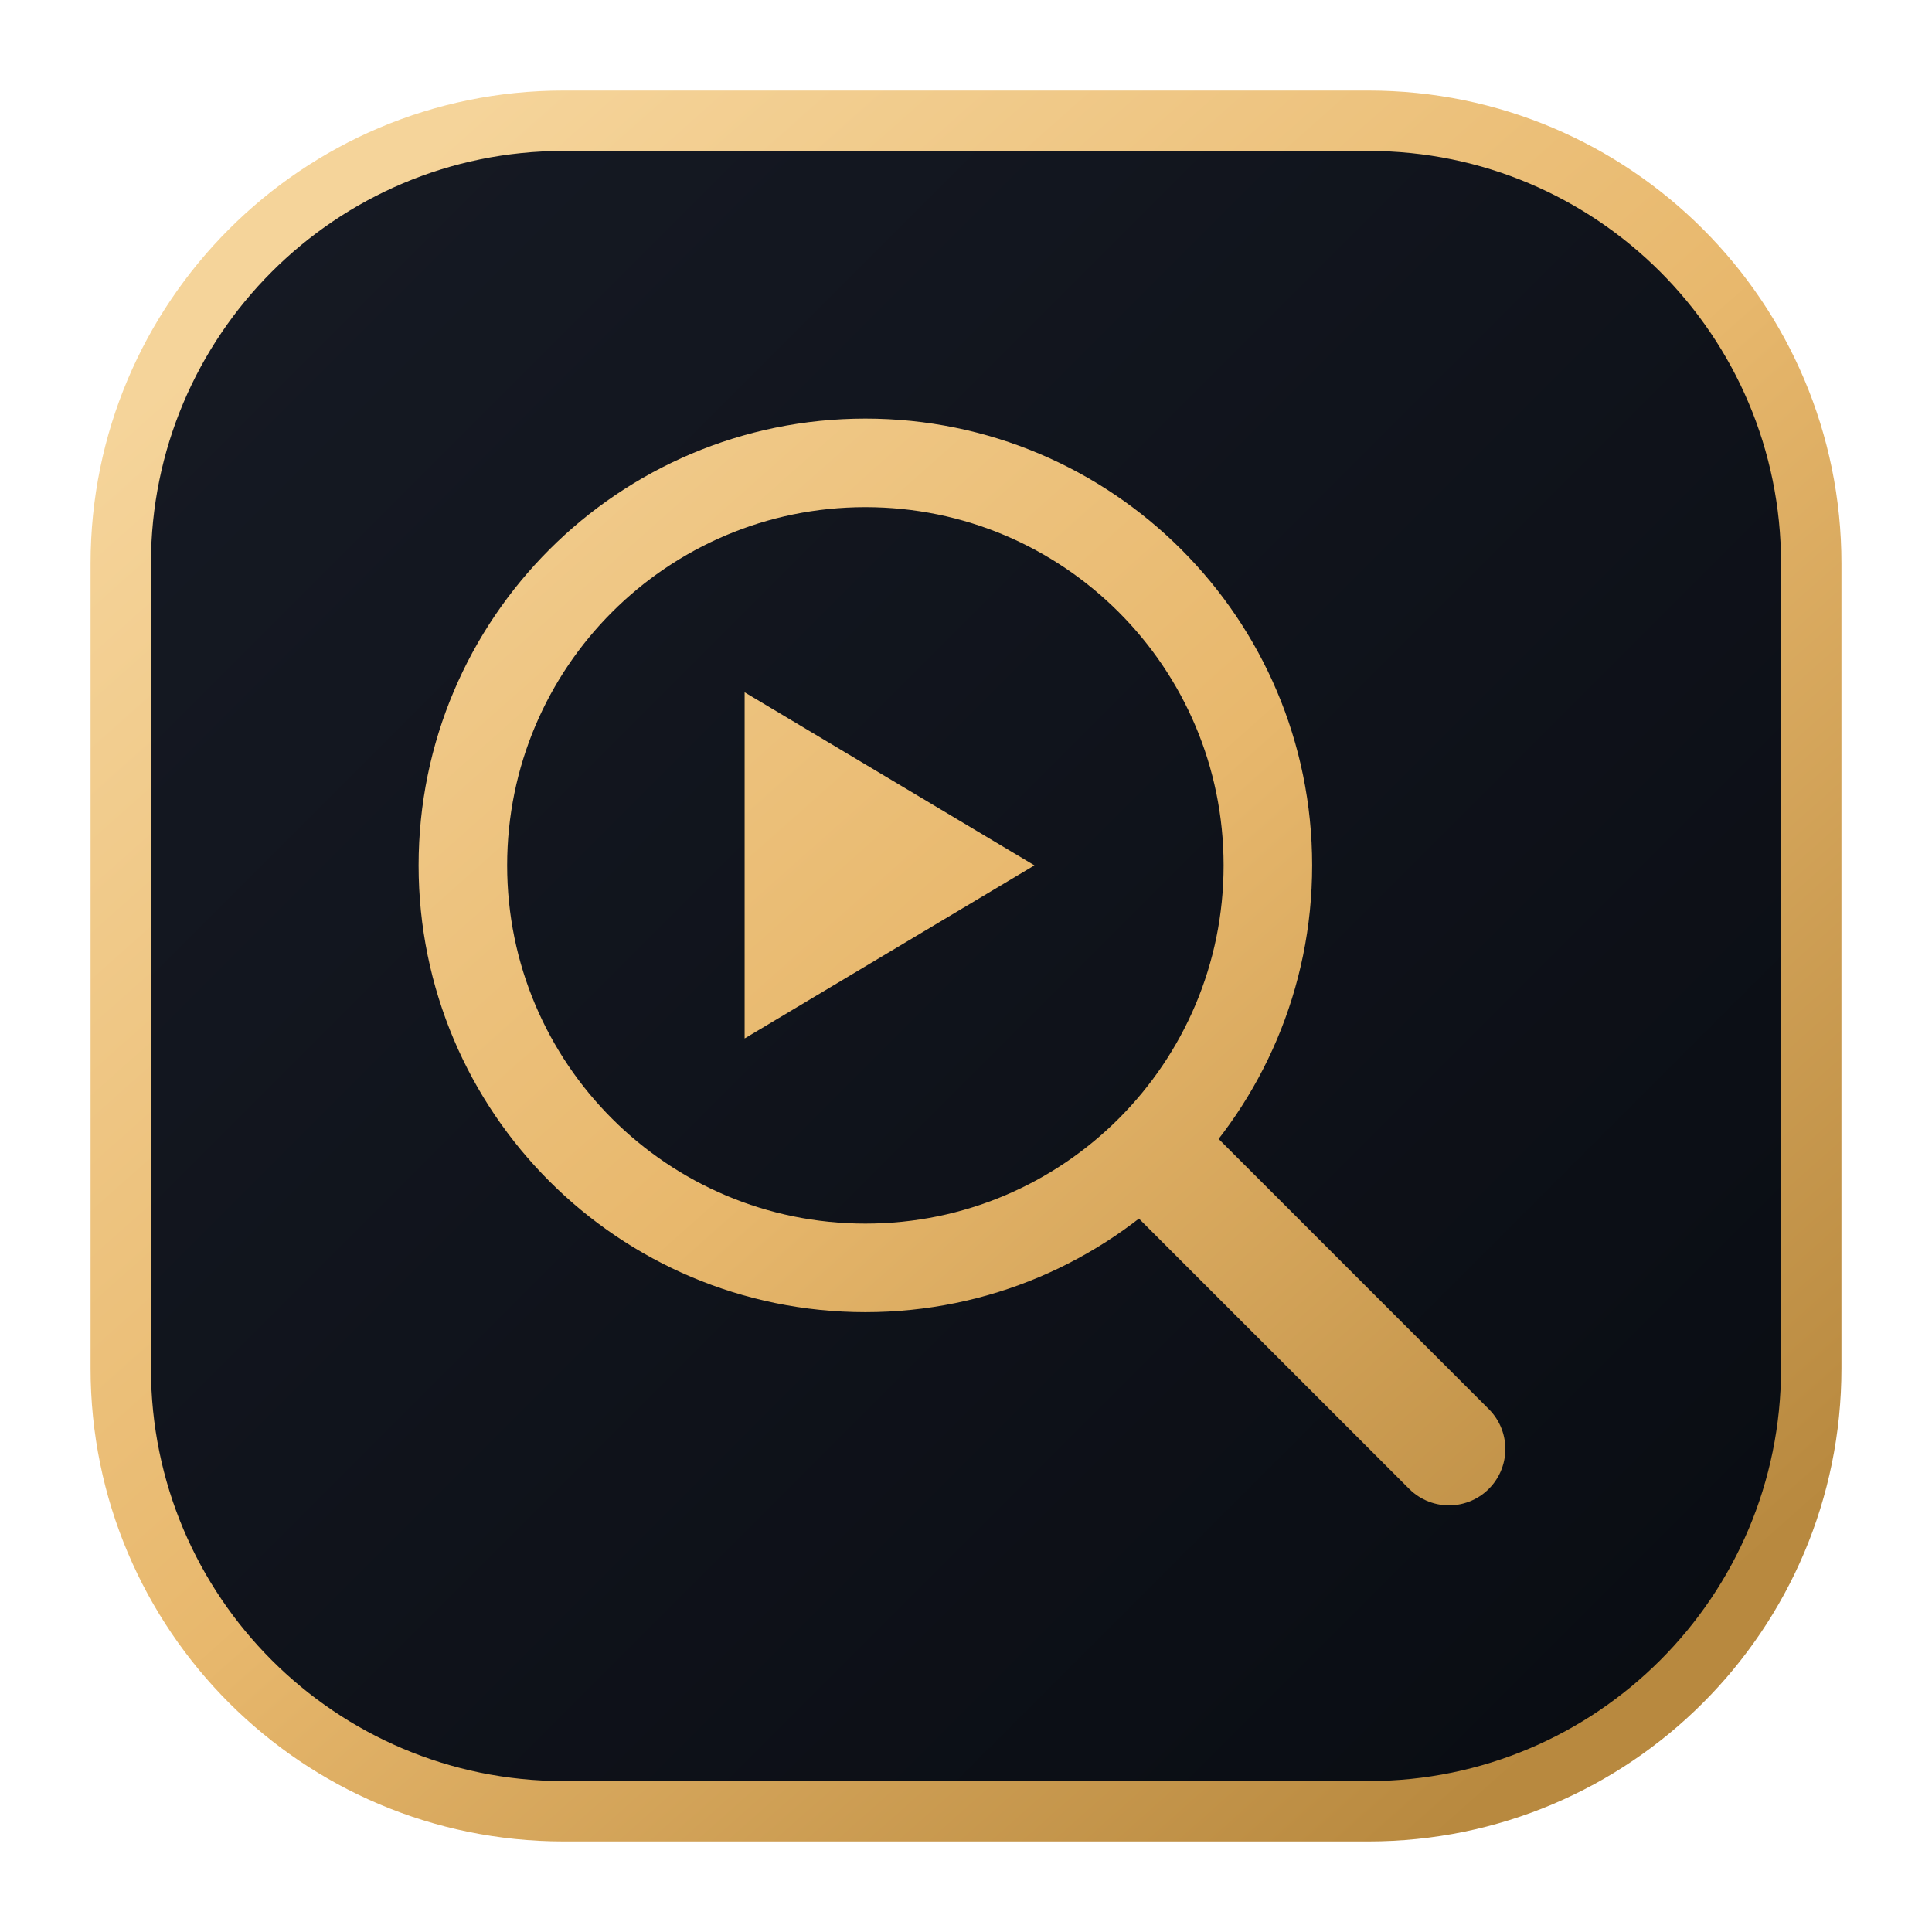
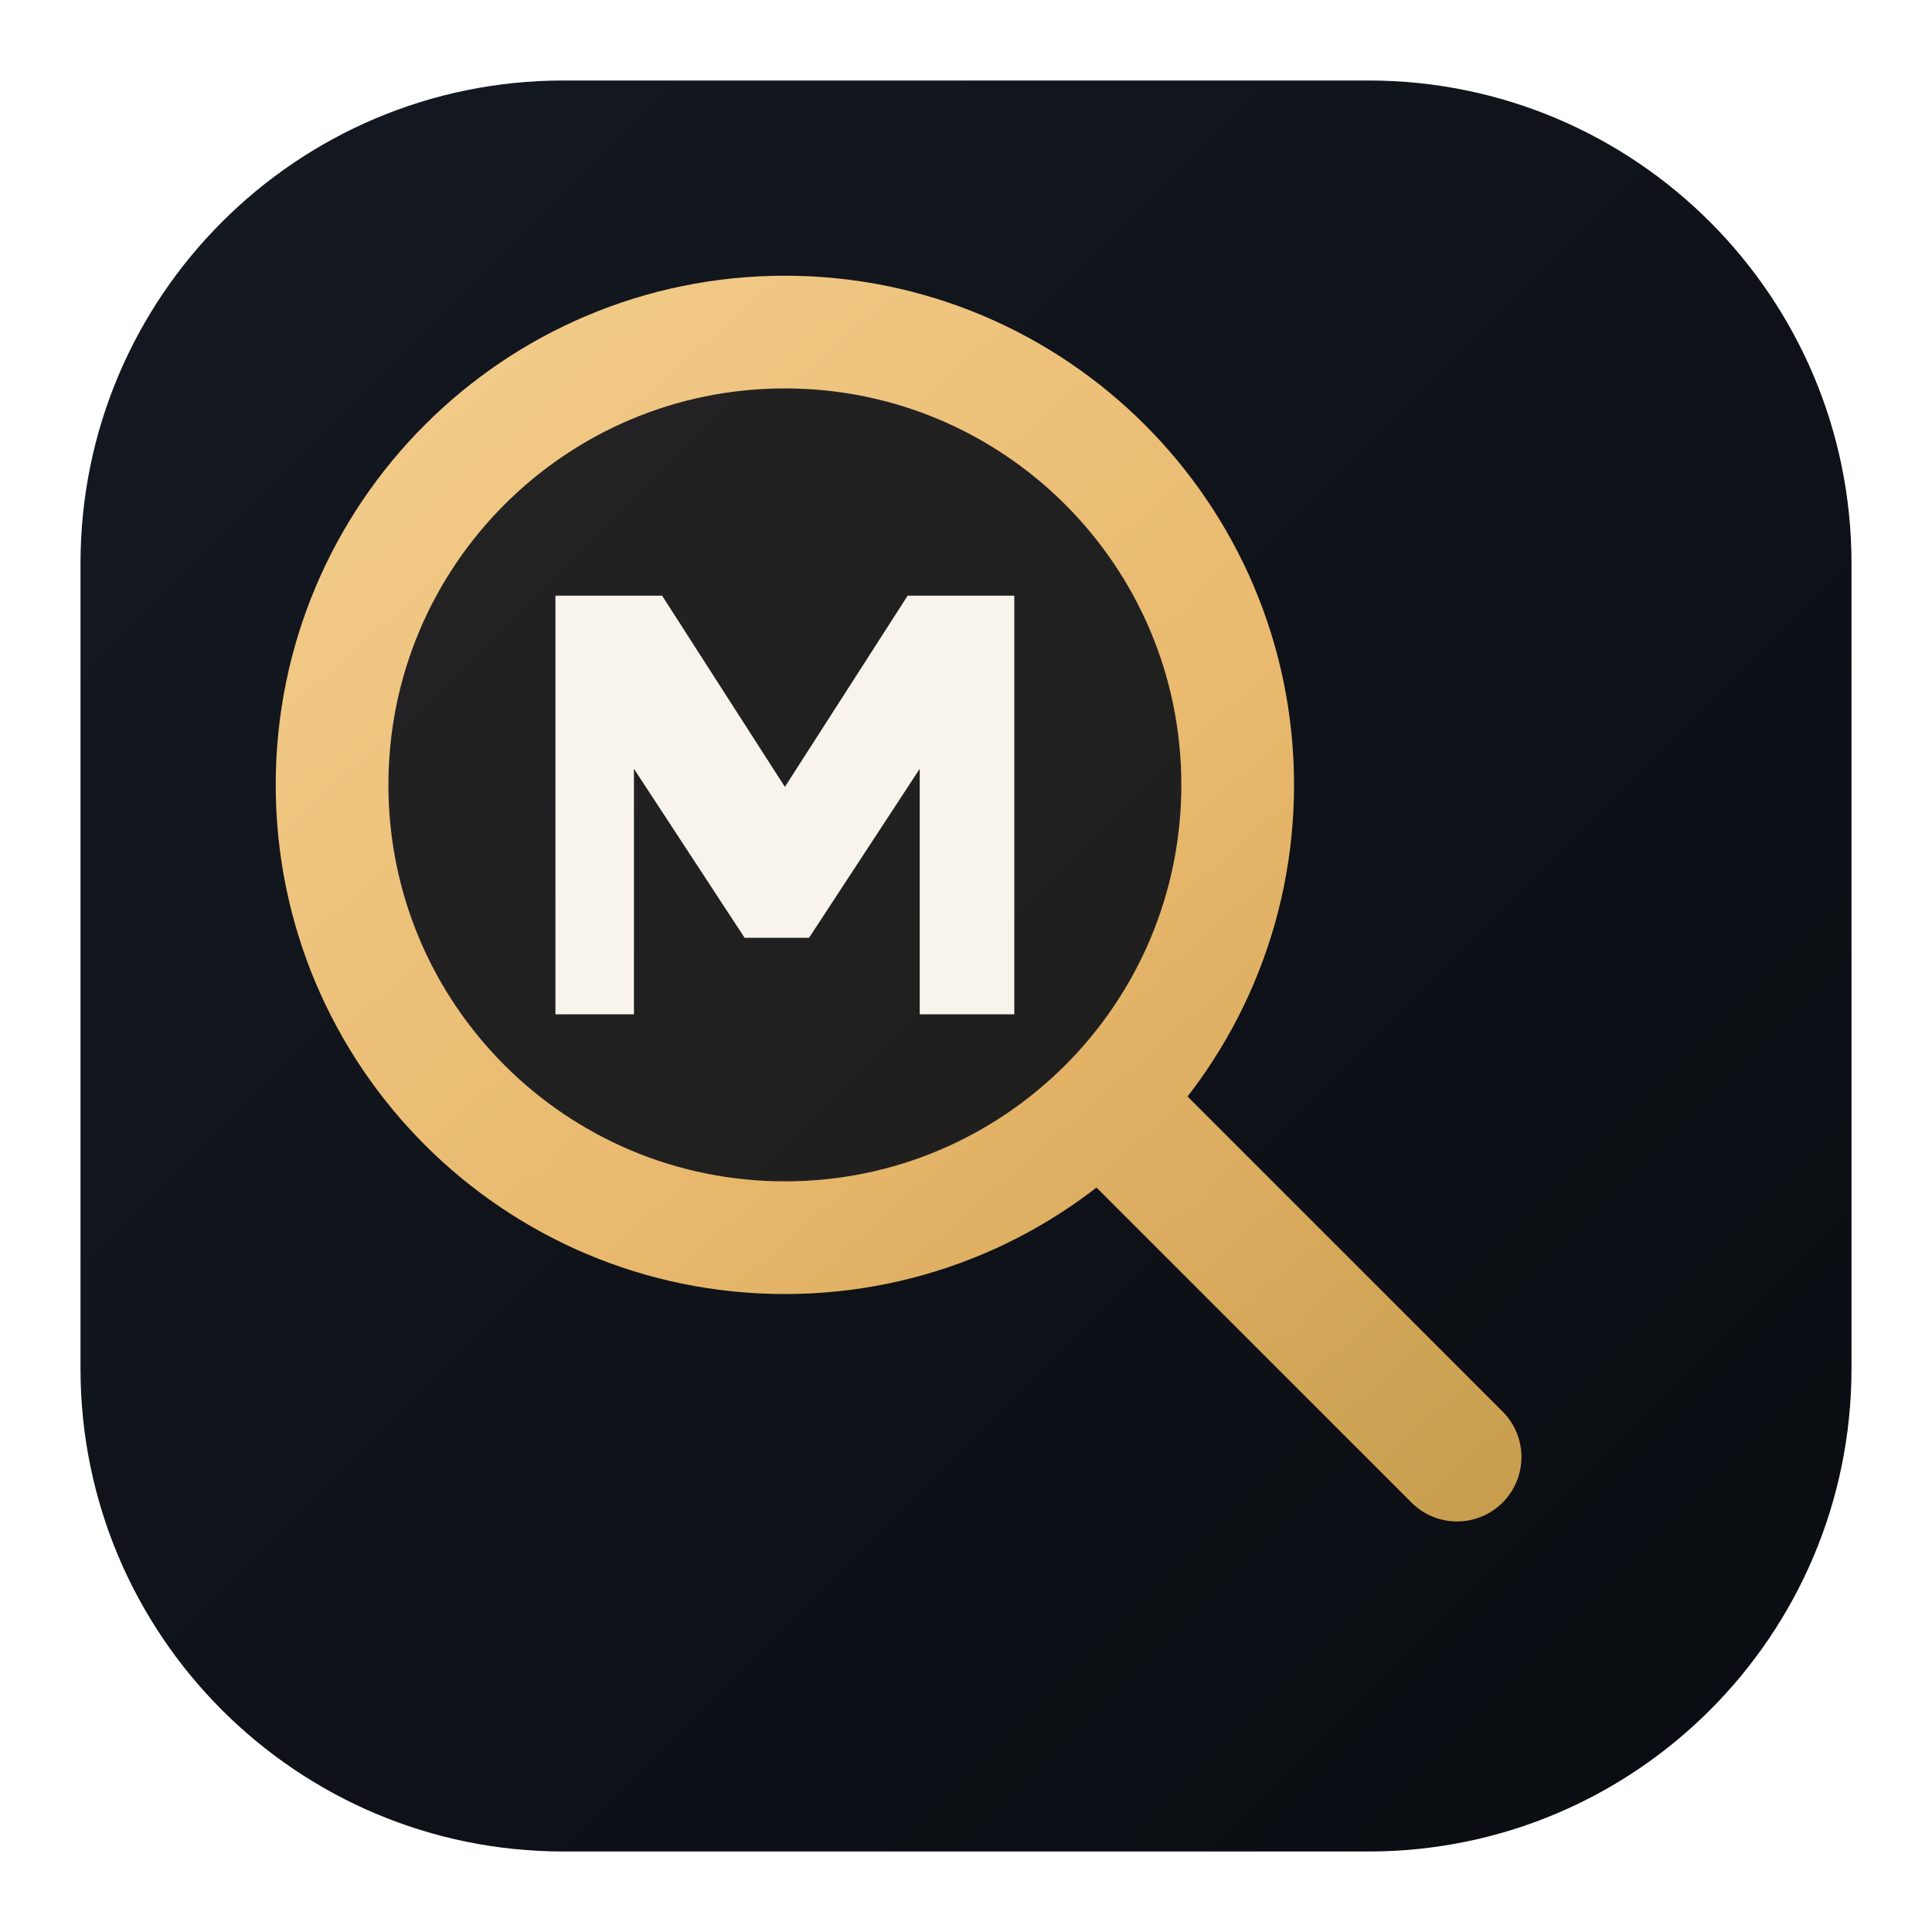
<svg xmlns="http://www.w3.org/2000/svg" width="32" height="32" viewBox="0 0 48 48" fill="none">
  <defs>
-     <linearGradient id="g" x1="8" y1="6" x2="40" y2="42" gradientUnits="userSpaceOnUse">
-       <stop stop-color="#f5d49a" />
+     <linearGradient id="g" x1="10" y1="8" x2="38" y2="40" gradientUnits="userSpaceOnUse">
+       <stop stop-color="#f2cc8a" />
      <stop offset="0.5" stop-color="#e8b86d" />
-       <stop offset="1" stop-color="#b8893f" />
+       <stop offset="1" stop-color="#c49a4a" />
    </linearGradient>
    <linearGradient id="p" x1="4" y1="4" x2="44" y2="44" gradientUnits="userSpaceOnUse">
-       <stop stop-color="#161a24" />
-       <stop offset="1" stop-color="#090c12" />
+       <stop stop-color="#141820" />
+       <stop offset="1" stop-color="#0a0d12" />
    </linearGradient>
  </defs>
-   <rect x="3" y="3" width="42" height="42" rx="11" fill="url(#p)" stroke="url(#g)" stroke-width="1.5" />
-   <circle cx="21.5" cy="21.5" r="10" stroke="url(#g)" stroke-width="2.2" />
-   <path d="M18.5 17.2v8.6l7.2-4.3-7.2-4.3z" fill="url(#g)" />
-   <path d="M29 29l7 7" stroke="url(#g)" stroke-width="2.8" stroke-linecap="round" />
+   <rect x="2" y="2" width="44" height="44" rx="12" fill="url(#p)" />
+   <circle cx="19.5" cy="19.5" r="11.25" stroke="url(#g)" stroke-width="2.8" fill="rgba(232,184,109,0.08)" />
+   <path d="M13.8 25.2V14.8h2.65l3.05 4.75 3.05-4.75h2.65v10.4h-2.35v-6.1l-2.75 4.2h-1.6l-2.75-4.2v6.1H13.8Z" fill="#f8f4ec" />
+   <path d="M27.8 27.8L36.2 36.2" stroke="url(#g)" stroke-width="3.2" stroke-linecap="round" />
</svg>
